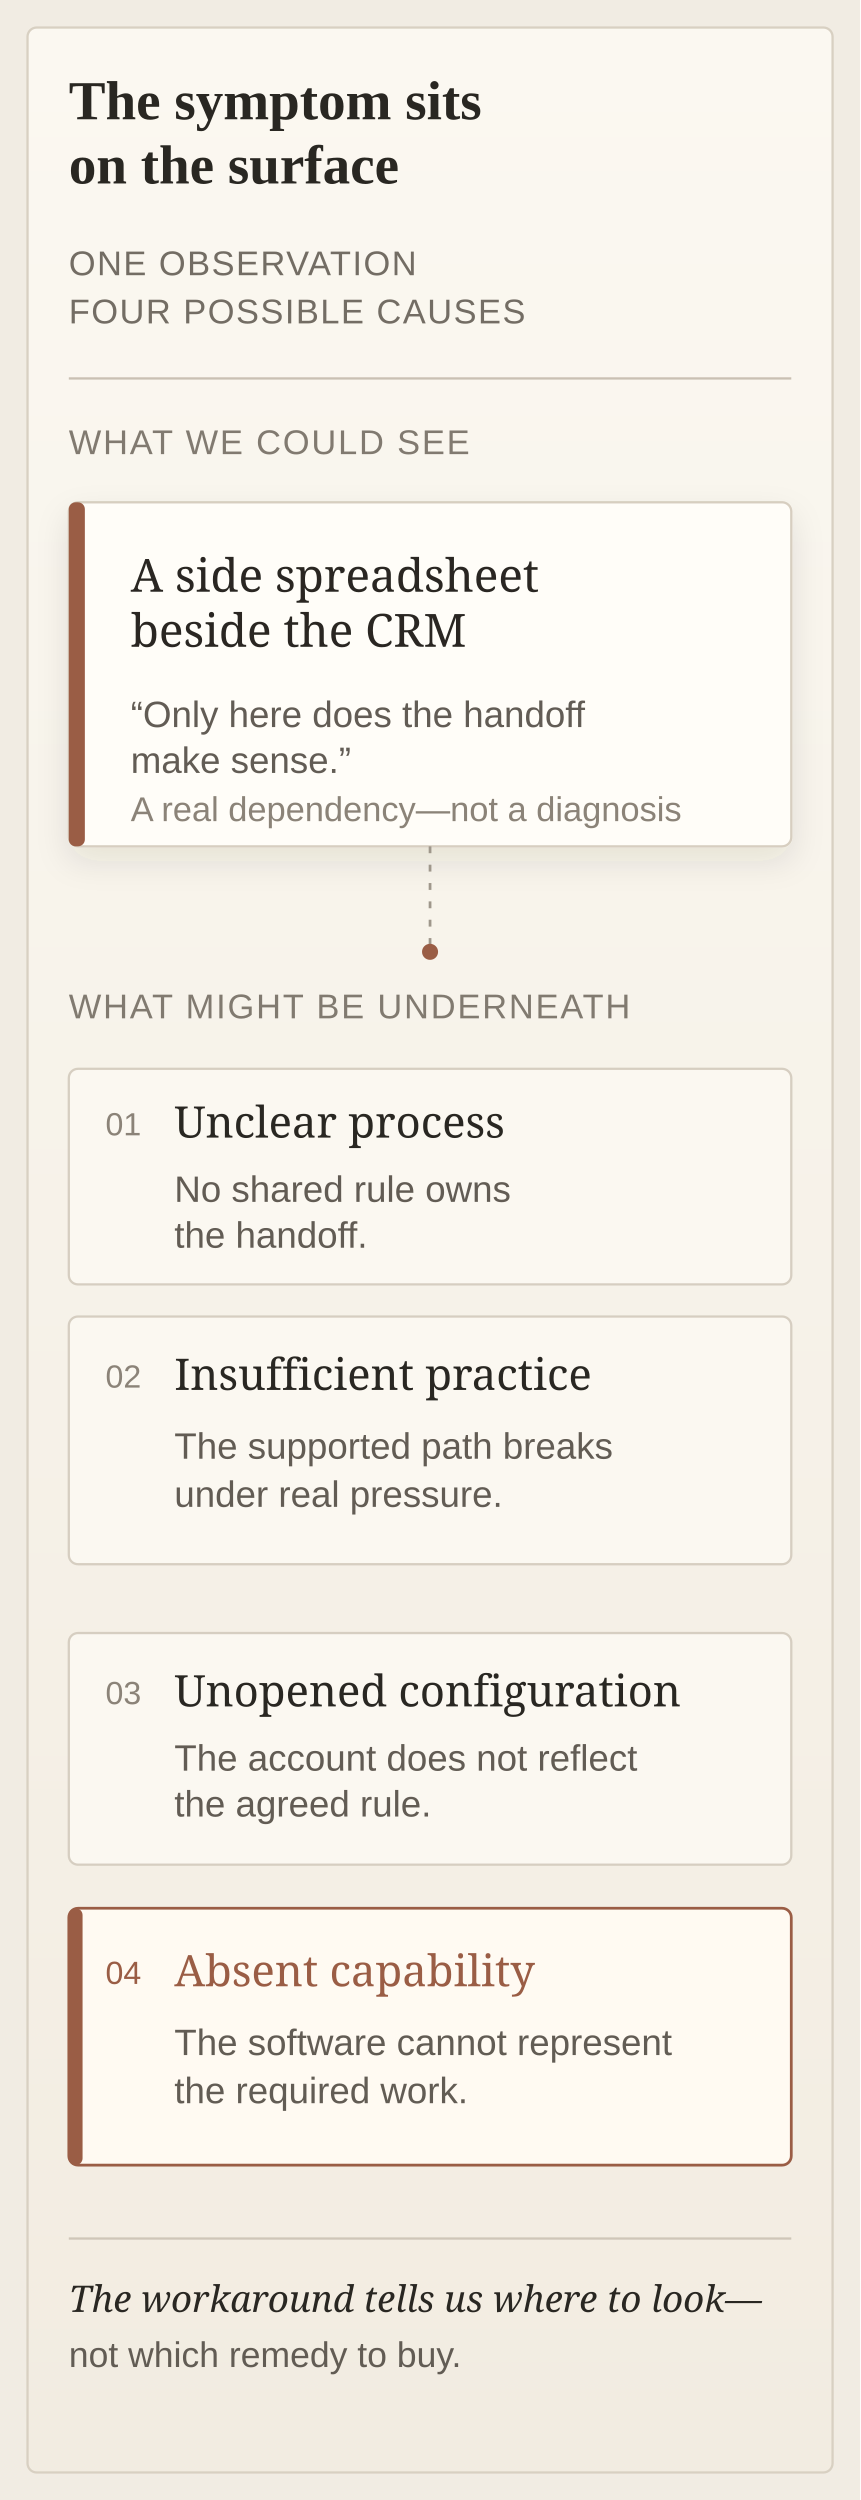
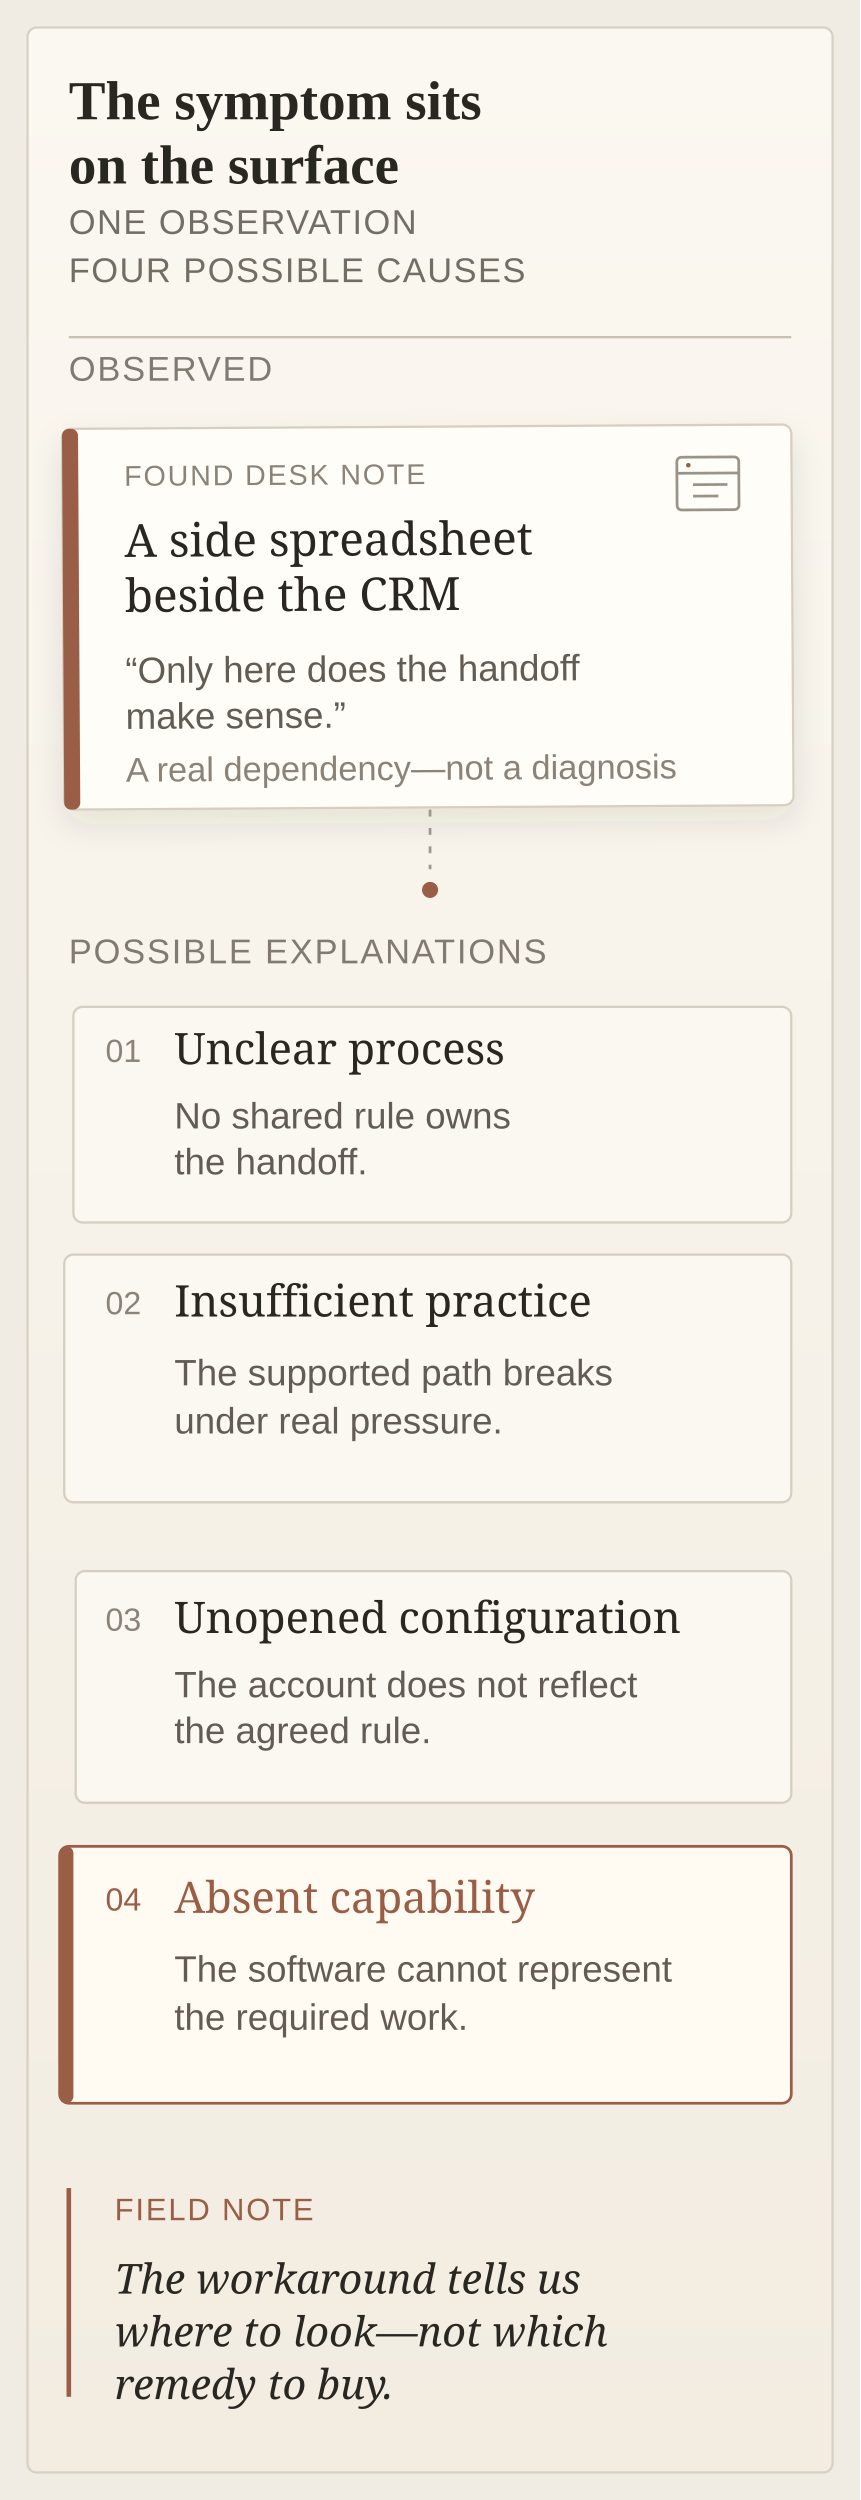
<svg xmlns="http://www.w3.org/2000/svg" viewBox="0 0 375 1090" role="img" aria-labelledby="title desc">
  <defs>
    <filter id="shadow" x="-20%" y="-20%" width="140%" height="150%">
      <feDropShadow dx="0" dy="6" stdDeviation="7" flood-color="#2c2823" flood-opacity=".1" />
    </filter>
    <linearGradient id="paper" x1="0" y1="0" x2="0" y2="1">
      <stop offset="0" stop-color="#fbf8f1" />
      <stop offset="1" stop-color="#f2ece1" />
    </linearGradient>
  </defs>
  <rect width="375" height="1090" fill="#f1ece3" />
  <rect x="12" y="12" width="351" height="1066" rx="4" fill="url(#paper)" stroke="#d8d0c2" />
  <text x="30" y="52" fill="#292722" font-family="Georgia, 'Times New Roman', serif" font-size="24" font-weight="700">
    <tspan x="30" dy="0">The symptom sits</tspan>
    <tspan x="30" dy="28">on the surface</tspan>
  </text>
-   <g transform="translate(0 40)">
+   <g transform="translate(0 22)">
    <text x="30" y="80" fill="#736d64" font-family="Arial, sans-serif" font-size="15" letter-spacing=".65">
      <tspan x="30" dy="0">ONE OBSERVATION</tspan>
      <tspan x="30" dy="21">FOUR POSSIBLE CAUSES</tspan>
    </text>
    <line x1="30" y1="125" x2="345" y2="125" stroke="#c9c0b3" />
-     <g transform="translate(0 26)">
-       <text x="30" y="132" fill="#817a70" font-family="Arial, sans-serif" font-size="15" letter-spacing=".8">WHAT WE COULD SEE</text>
-       <g filter="url(#shadow)" transform="translate(30 153)">
-         <rect width="315" height="150" rx="4" fill="#fffdf8" stroke="#d7cec0" />
-         <rect width="7" height="150" rx="3" fill="#9a5d45" />
-         <text x="27" y="39" fill="#292722" font-family="Georgia, serif" font-size="20">
+     <g transform="translate(0 12)">
+       <text x="30" y="132" fill="#817a70" font-family="Arial, sans-serif" font-size="15" letter-spacing=".8">OBSERVED</text>
+       <g filter="url(#shadow)" transform="translate(27 153) rotate(-.35)">
+         <rect width="318" height="166" rx="4" fill="#fffdf8" stroke="#d7cec0" />
+         <rect width="7" height="166" rx="3" fill="#9a5d45" />
+         <text x="27" y="25" fill="#8b8378" font-family="Arial, sans-serif" font-size="12.5" letter-spacing=".8">FOUND DESK NOTE</text>
+         <g transform="translate(268 14)" fill="none" stroke="#9a9388" stroke-width="1.2">
+           <rect width="27" height="23" rx="2" />
+           <line x1="0" y1="7" x2="27" y2="7" />
+           <circle cx="5" cy="3.5" r="1" fill="#9a5d45" stroke="none" />
+           <line x1="7" y1="12" x2="22" y2="12" />
+           <line x1="7" y1="17" x2="18" y2="17" />
+         </g>
+         <text x="27" y="56" fill="#292722" font-family="Georgia, serif" font-size="20">
          <tspan x="27" dy="0">A side spreadsheet</tspan>
          <tspan x="27" dy="24">beside the CRM</tspan>
        </text>
-         <text x="27" y="98" fill="#625c54" font-family="Arial, sans-serif" font-size="16">
+         <text x="27" y="111" fill="#625c54" font-family="Arial, sans-serif" font-size="16">
          <tspan x="27" dy="0">“Only here does the handoff</tspan>
          <tspan x="27" dy="20">make sense.”</tspan>
        </text>
-         <text x="27" y="139" fill="#8b8378" font-family="Arial, sans-serif" font-size="15">A real dependency—not a diagnosis</text>
+         <text x="27" y="154" fill="#8b8378" font-family="Arial, sans-serif" font-size="15">A real dependency—not a diagnosis</text>
      </g>
-       <line x1="187.5" y1="303" x2="187.5" y2="348" stroke="#9f978b" stroke-width="1.2" stroke-dasharray="3 5" />
-       <circle cx="187.5" cy="349" r="3.5" fill="#9a5d45" />
-       <text x="30" y="378" fill="#817a70" font-family="Arial, sans-serif" font-size="15" letter-spacing=".8">WHAT MIGHT BE UNDERNEATH</text>
+       <line x1="187.5" y1="319" x2="187.5" y2="345" stroke="#9f978b" stroke-width="1.2" stroke-dasharray="3 5" />
+       <circle cx="187.5" cy="354" r="3.5" fill="#9a5d45" />
+       <text x="30" y="386" fill="#817a70" font-family="Arial, sans-serif" font-size="15" letter-spacing=".8">POSSIBLE EXPLANATIONS</text>
      <g>
-         <rect x="30" y="400" width="315" height="94" rx="4" fill="#fbf8f1" stroke="#d6cec1" />
+         <rect x="32" y="405" width="313" height="94" rx="4" fill="#fbf8f1" stroke="#d6cec1" />
        <text x="46" y="429" fill="#8b8378" font-family="Arial, sans-serif" font-size="14">01</text>
        <text x="76" y="430" fill="#292722" font-family="Georgia, serif" font-size="19">Unclear process</text>
        <text x="76" y="458" fill="#625c54" font-family="Arial, sans-serif" font-size="16">
          <tspan x="76" dy="0">No shared rule owns</tspan>
          <tspan x="76" dy="20">the handoff.</tspan>
        </text>
-         <rect x="30" y="508" width="315" height="108" rx="4" fill="#fbf8f1" stroke="#d6cec1" />
+         <rect x="28" y="513" width="317" height="108" rx="4" fill="#fbf8f1" stroke="#d6cec1" />
        <text x="46" y="539" fill="#8b8378" font-family="Arial, sans-serif" font-size="14">02</text>
        <text x="76" y="540" fill="#292722" font-family="Georgia, serif" font-size="19">Insufficient practice</text>
        <text x="76" y="570" fill="#625c54" font-family="Arial, sans-serif" font-size="16">
          <tspan x="76" dy="0">The supported path breaks</tspan>
          <tspan x="76" dy="21">under real pressure.</tspan>
        </text>
-         <rect x="30" y="646" width="315" height="101" rx="4" fill="#fbf8f1" stroke="#d6cec1" />
+         <rect x="33" y="651" width="312" height="101" rx="4" fill="#fbf8f1" stroke="#d6cec1" />
        <text x="46" y="677" fill="#8b8378" font-family="Arial, sans-serif" font-size="14">03</text>
        <text x="76" y="678" fill="#292722" font-family="Georgia, serif" font-size="19">Unopened configuration</text>
        <text x="76" y="706" fill="#625c54" font-family="Arial, sans-serif" font-size="16">
          <tspan x="76" dy="0">The account does not reflect</tspan>
          <tspan x="76" dy="20">the agreed rule.</tspan>
        </text>
-         <rect x="30" y="766" width="315" height="112" rx="4" fill="#fffaf2" stroke="#9a5d45" stroke-width="1.2" />
-         <rect x="30" y="766" width="6" height="112" rx="3" fill="#9a5d45" />
+         <rect x="26" y="771" width="319" height="112" rx="4" fill="#fffaf2" stroke="#9a5d45" stroke-width="1.2" />
+         <rect x="26" y="771" width="6" height="112" rx="3" fill="#9a5d45" />
        <text x="46" y="799" fill="#9a5d45" font-family="Arial, sans-serif" font-size="14">04</text>
        <text x="76" y="800" fill="#9a5d45" font-family="Georgia, serif" font-size="19">Absent capability</text>
        <text x="76" y="830" fill="#625c54" font-family="Arial, sans-serif" font-size="16">
          <tspan x="76" dy="0">The software cannot represent</tspan>
          <tspan x="76" dy="21">the required work.</tspan>
        </text>
      </g>
-       <line x1="30" y1="910" x2="345" y2="910" stroke="#cfc6b8" />
-       <text x="30" y="942" fill="#292722" font-family="Georgia, serif" font-size="16" font-style="italic">The workaround tells us where to look—</text>
-       <text x="30" y="966" fill="#625c54" font-family="Arial, sans-serif" font-size="15.5">not which remedy to buy.</text>
+       <line x1="30" y1="920" x2="30" y2="1011" stroke="#9a5d45" stroke-width="2" />
+       <text x="50" y="934" fill="#9a5d45" font-family="Arial, sans-serif" font-size="13.5" letter-spacing=".8">FIELD NOTE</text>
+       <text x="50" y="966" fill="#292722" font-family="Georgia, serif" font-size="18" font-style="italic">
+         <tspan x="50" dy="0">The workaround tells us</tspan>
+         <tspan x="50" dy="23">where to look—not which</tspan>
+         <tspan x="50" dy="23">remedy to buy.</tspan>
+       </text>
    </g>
  </g>
</svg>
